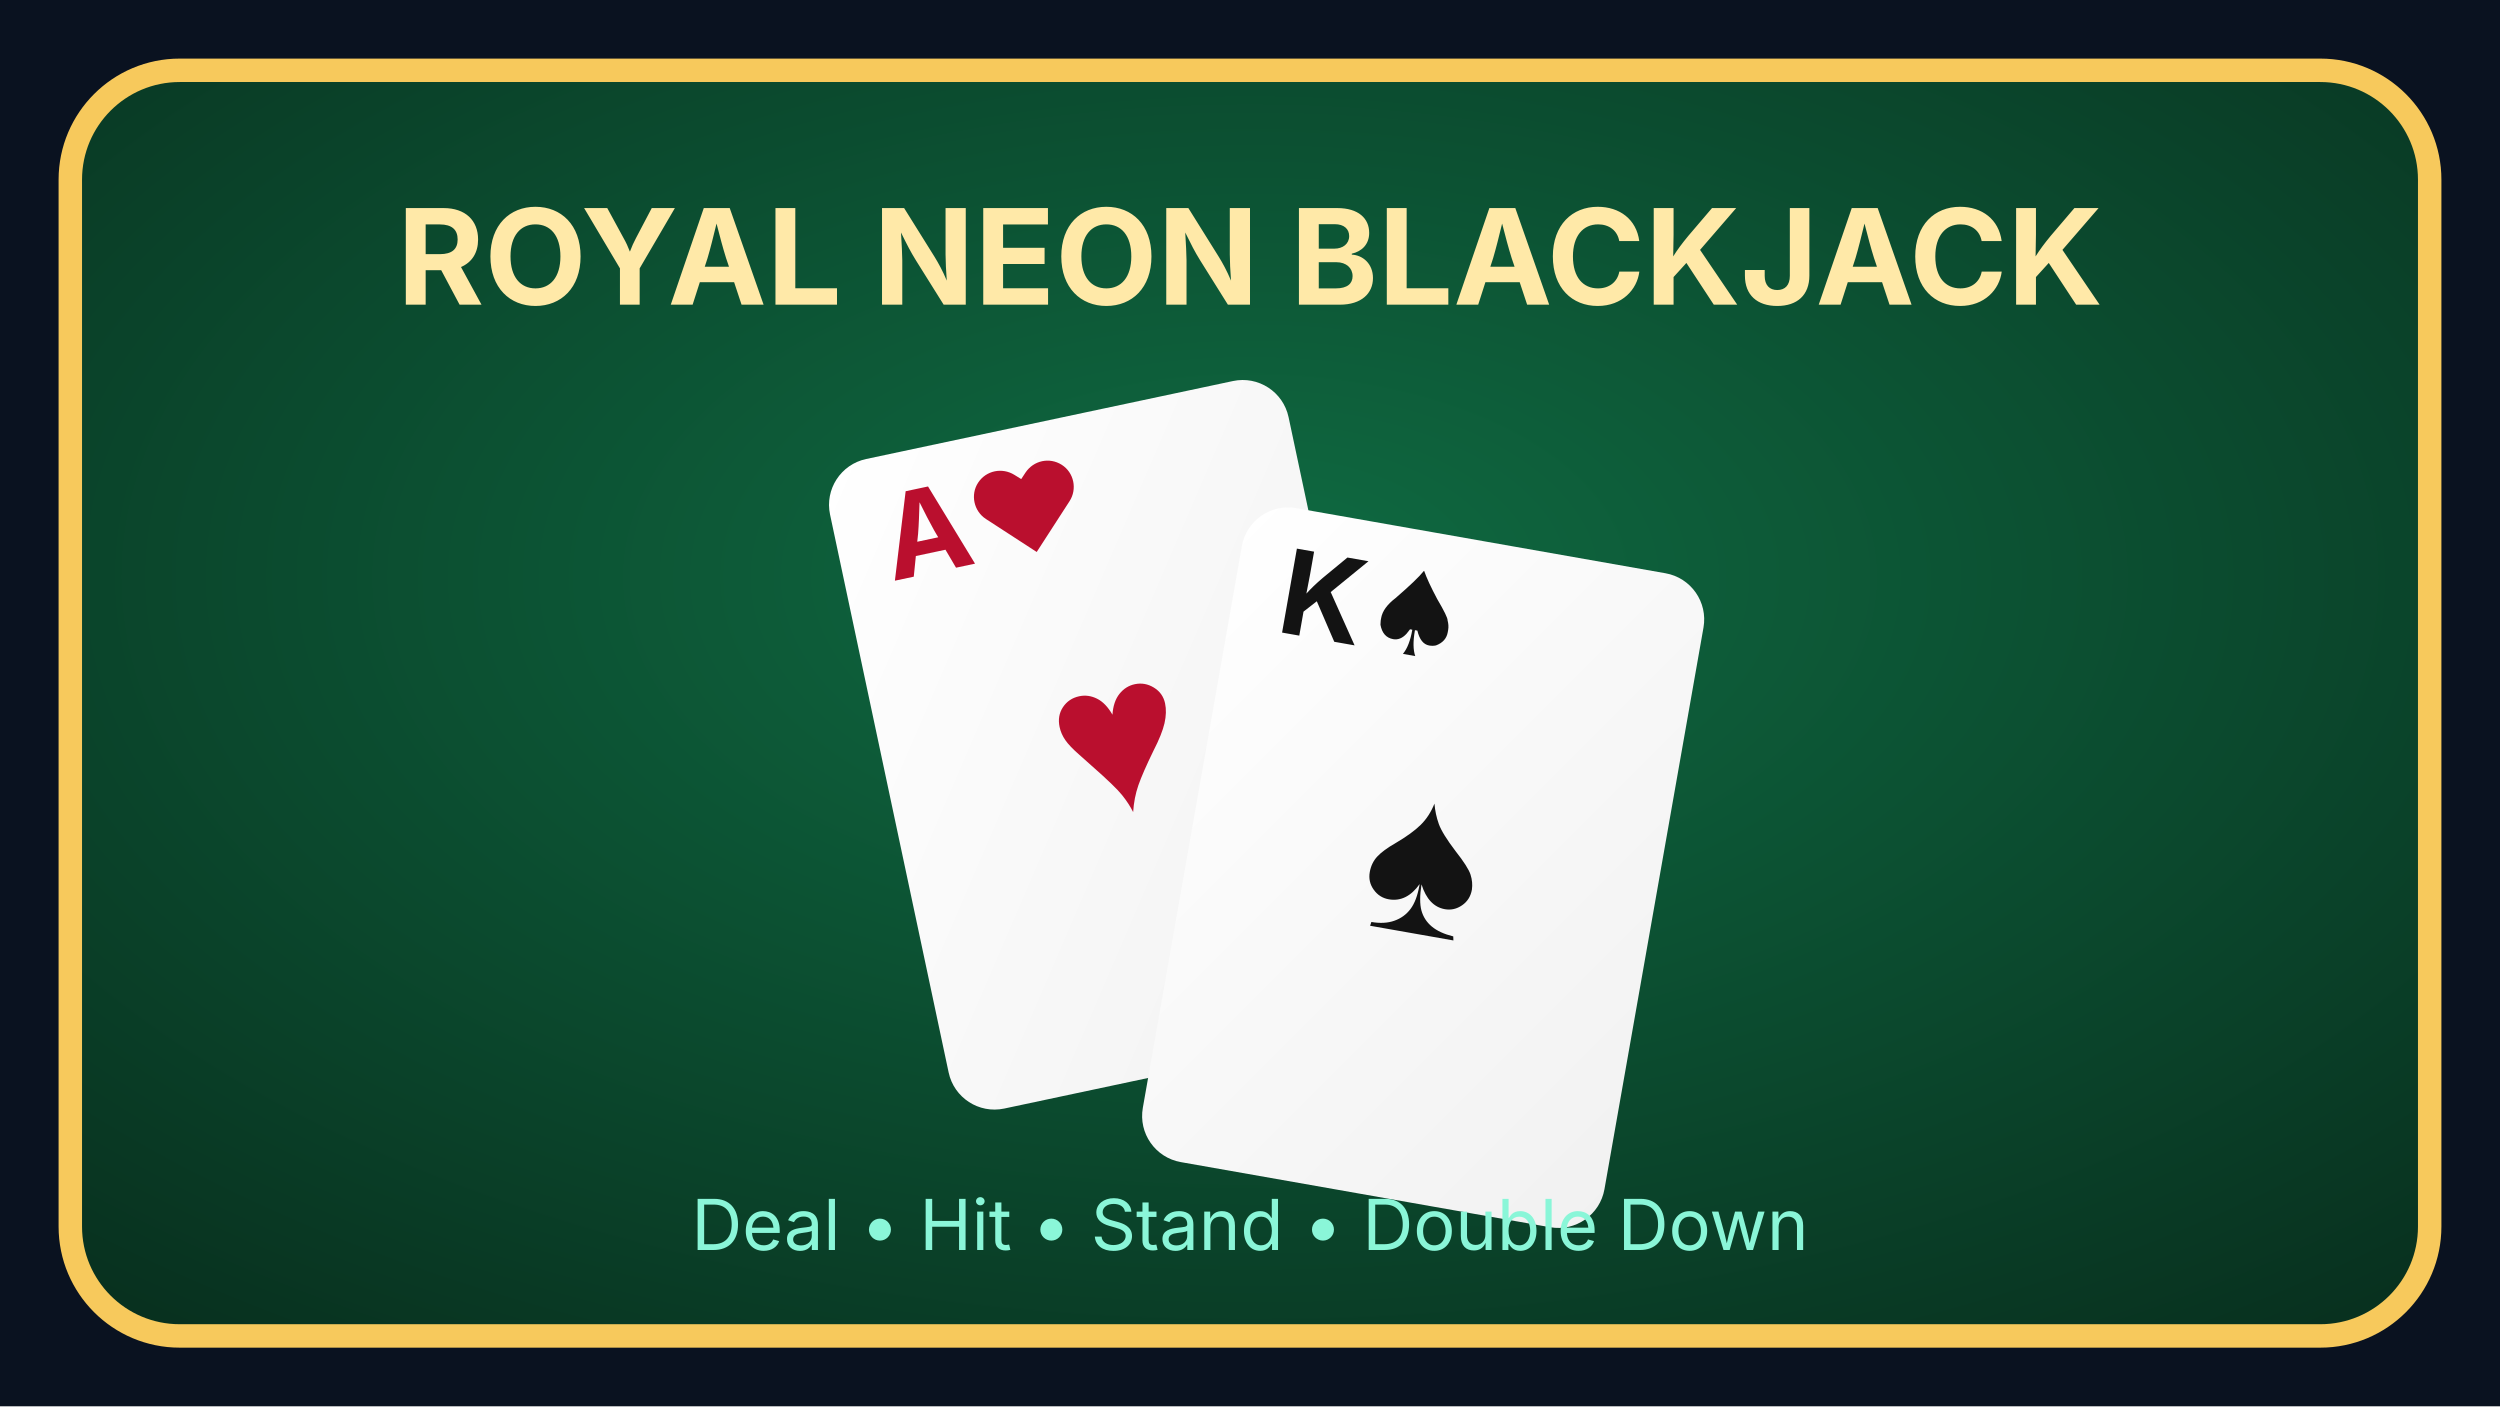
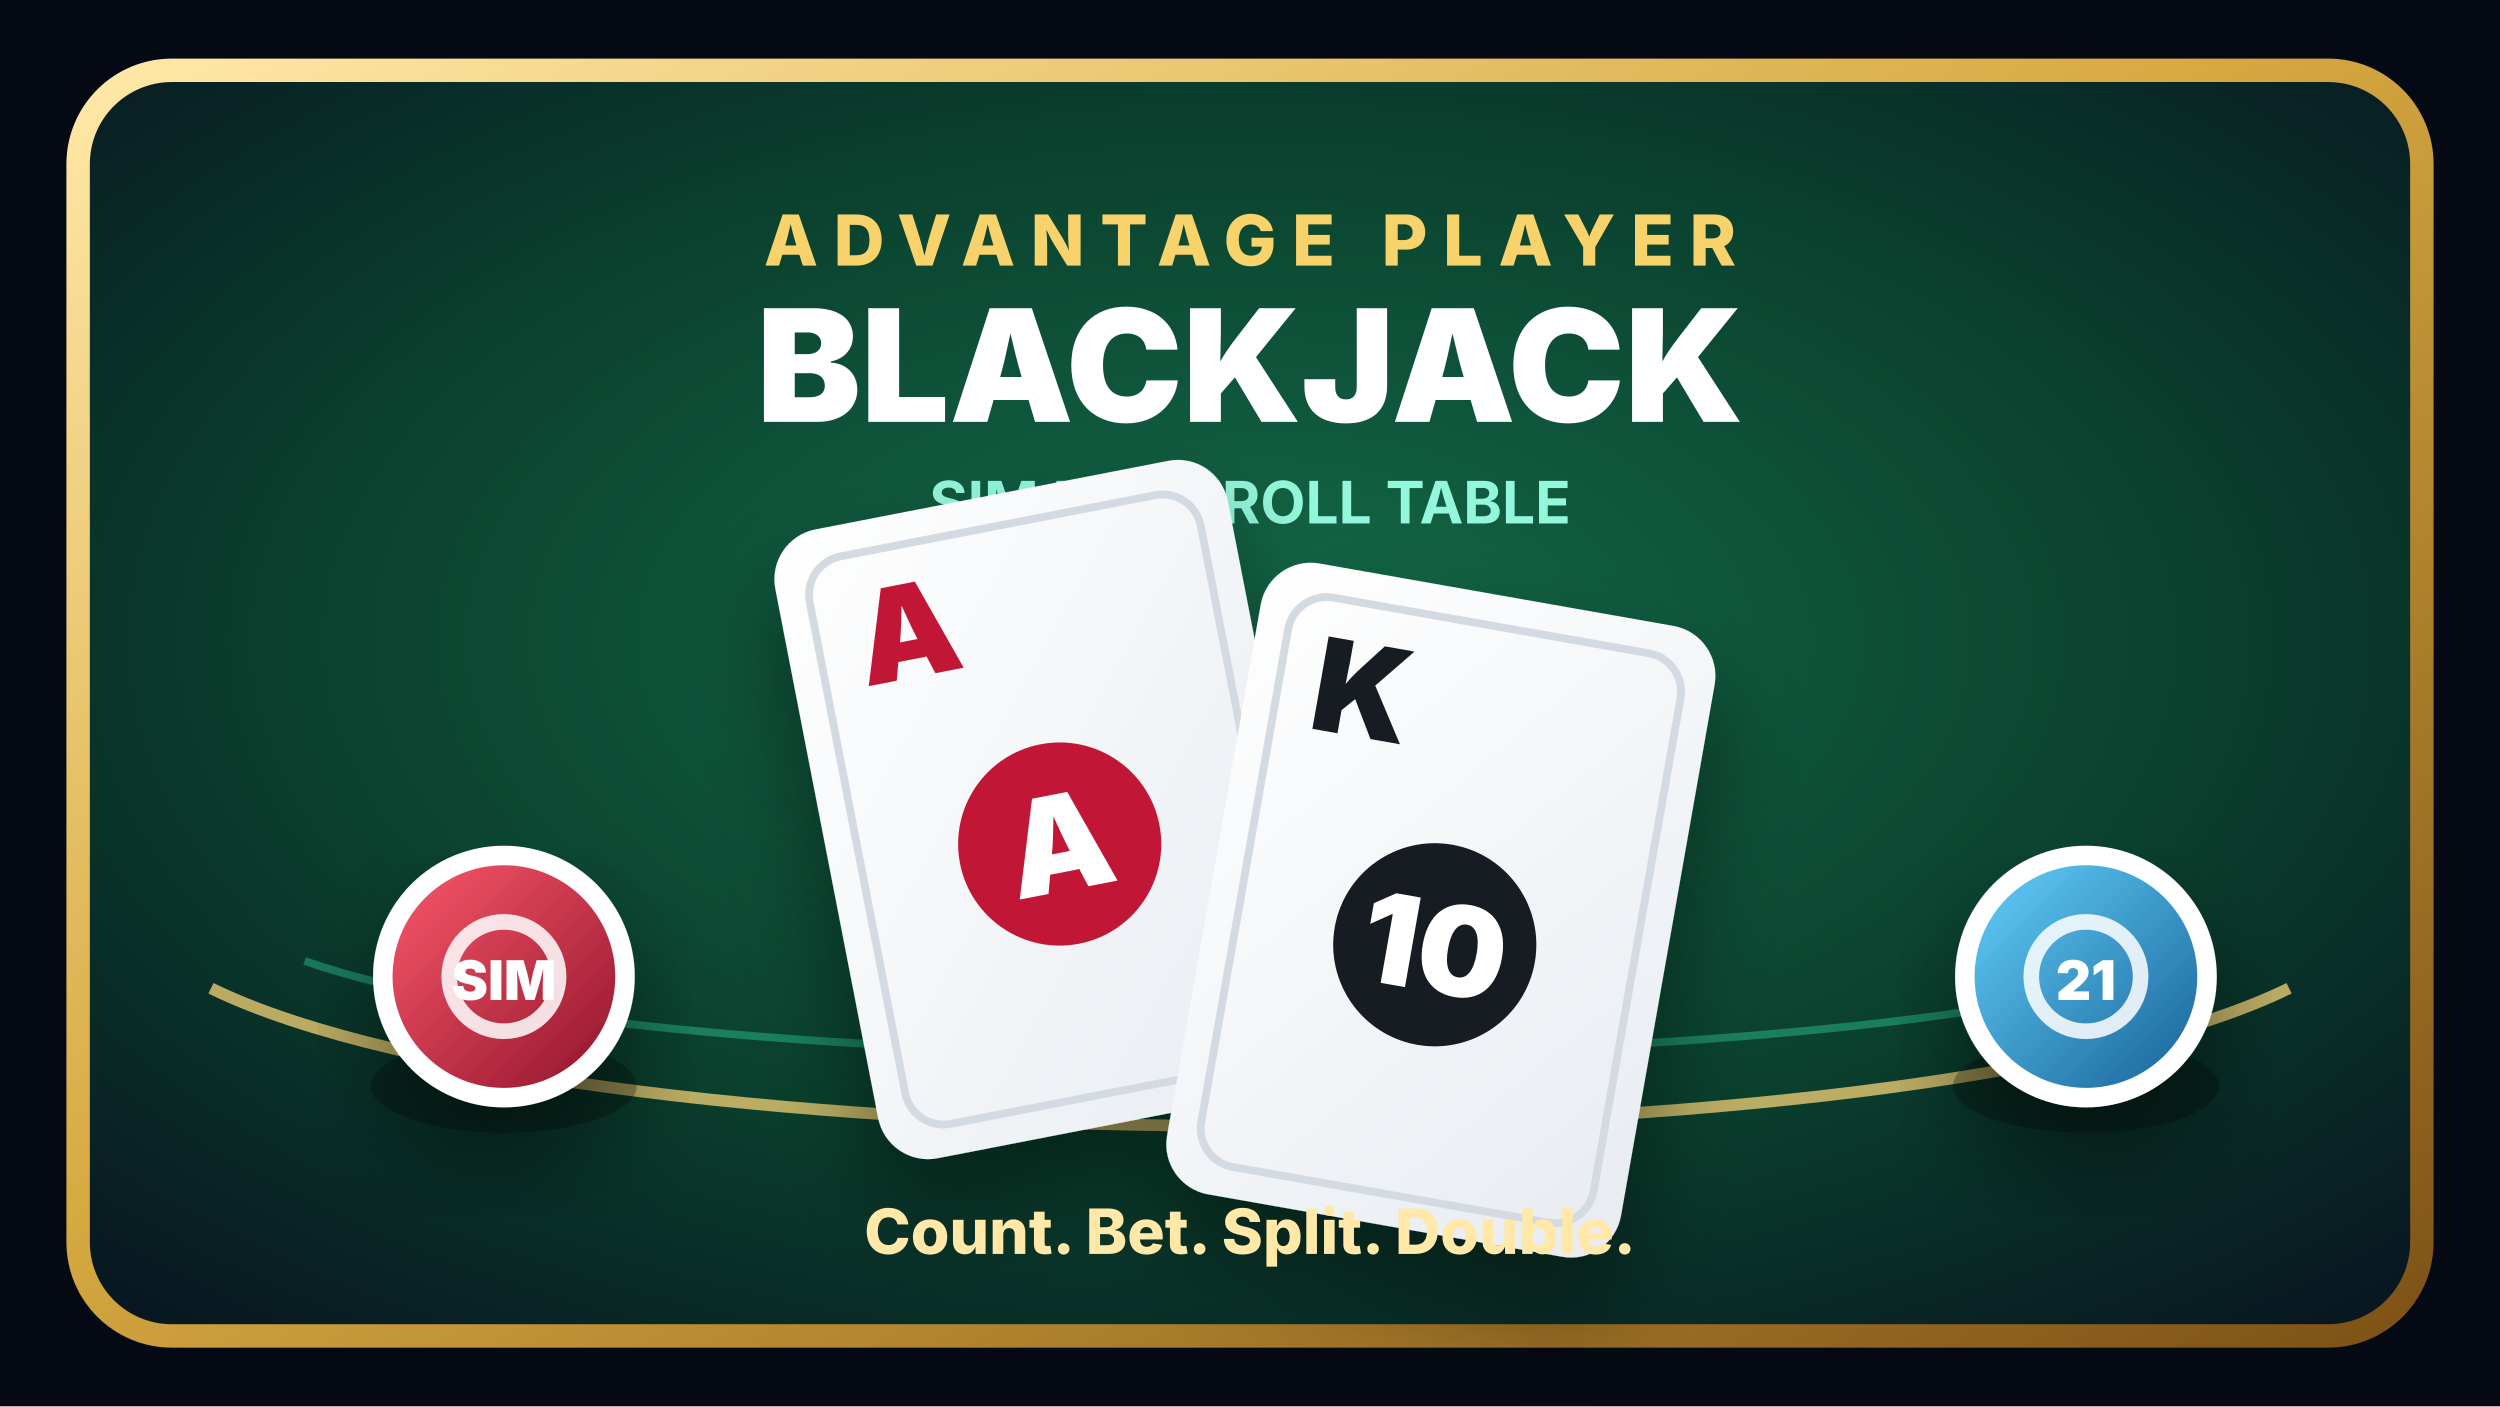
- <svg xmlns="http://www.w3.org/2000/svg" width="640" height="360" viewBox="0 0 640 360" role="img" aria-label="Royal SuperSplash Blackjack cover art">
+ <svg xmlns="http://www.w3.org/2000/svg" width="640" height="360" viewBox="0 0 640 360" role="img" aria-label="Advantage Player Blackjack cover art">
  <defs>
-     <radialGradient id="bg" cx="50%" cy="40%" r="75%">
-       <stop offset="0%" stop-color="#0f6b42" />
-       <stop offset="100%" stop-color="#08311f" />
+     <radialGradient id="feltGlow" cx="50%" cy="45%" r="72%">
+       <stop offset="0%" stop-color="#146b49" />
+       <stop offset="58%" stop-color="#0a3f2d" />
+       <stop offset="100%" stop-color="#081620" />
    </radialGradient>
-     <linearGradient id="card" x1="0" y1="0" x2="1" y2="1">
+     <linearGradient id="goldRail" x1="0" y1="0" x2="1" y2="1">
+       <stop offset="0%" stop-color="#ffe8a8" />
+       <stop offset="45%" stop-color="#d7a941" />
+       <stop offset="100%" stop-color="#7e5216" />
+     </linearGradient>
+     <linearGradient id="cardFace" x1="0" y1="0" x2="0.85" y2="1">
      <stop offset="0%" stop-color="#ffffff" />
-       <stop offset="100%" stop-color="#f1f1f1" />
+       <stop offset="100%" stop-color="#e9edf2" />
    </linearGradient>
+     <linearGradient id="chipRed" x1="0" y1="0" x2="1" y2="1">
+       <stop offset="0%" stop-color="#ff5b6d" />
+       <stop offset="100%" stop-color="#8d1129" />
+     </linearGradient>
+     <linearGradient id="chipBlue" x1="0" y1="0" x2="1" y2="1">
+       <stop offset="0%" stop-color="#66d4ff" />
+       <stop offset="100%" stop-color="#155d95" />
+     </linearGradient>
+     <filter id="shadow" x="-20%" y="-20%" width="140%" height="150%">
+       <feDropShadow dx="0" dy="14" stdDeviation="12" flood-color="#000000" flood-opacity="0.42" />
+     </filter>
  </defs>
-   <rect width="640" height="360" fill="#0a1220" />
-   <rect x="18" y="18" width="604" height="324" rx="28" fill="url(#bg)" stroke="#f7c95c" stroke-width="6" />
-   <text x="320" y="78" text-anchor="middle" fill="#ffe9a8" font-family="Inter, Arial" font-size="34" font-weight="700">ROYAL NEON BLACKJACK</text>
-   <g transform="translate(210 120) rotate(-12)">
-     <rect width="120" height="170" rx="12" fill="url(#card)" />
-     <text x="12" y="32" fill="#ba0f2e" font-family="Inter" font-size="30" font-weight="700">A♥</text>
-     <text x="60" y="102" text-anchor="middle" fill="#ba0f2e" font-size="56">♥</text>
+   <rect width="640" height="360" fill="#050913" />
+   <rect x="20" y="18" width="600" height="324" rx="24" fill="url(#feltGlow)" stroke="url(#goldRail)" stroke-width="6" />
+   <path d="M54 253 C150 300 490 300 586 253" fill="none" stroke="#ffd878" stroke-width="3" opacity="0.72" />
+   <path d="M78 246 C168 278 472 278 562 246" fill="none" stroke="#38f4bd" stroke-width="2" opacity="0.34" />
+   <text x="320" y="68" text-anchor="middle" fill="#f8d36b" font-family="Inter, Arial, sans-serif" font-size="18" font-weight="800" letter-spacing="4">ADVANTAGE PLAYER</text>
+   <text x="320" y="108" text-anchor="middle" fill="#ffffff" font-family="Inter, Arial, sans-serif" font-size="40" font-weight="900">BLACKJACK</text>
+   <text x="320" y="134" text-anchor="middle" fill="#94f7dc" font-family="Inter, Arial, sans-serif" font-size="15" font-weight="700">SIM BANKROLL TABLE</text>
+   <g filter="url(#shadow)">
+     <g transform="translate(196 138) rotate(-11)">
+       <rect width="118" height="164" rx="13" fill="url(#cardFace)" />
+       <rect x="8" y="8" width="102" height="148" rx="10" fill="none" stroke="#d4dae2" stroke-width="2" />
+       <text x="18" y="42" fill="#c11935" font-family="Inter, Arial, sans-serif" font-size="33" font-weight="900">A</text>
+       <circle cx="59" cy="91" r="26" fill="#c11935" />
+       <text x="59" y="103" text-anchor="middle" fill="#ffffff" font-family="Inter, Arial, sans-serif" font-size="34" font-weight="900">A</text>
+     </g>
+     <g transform="translate(325 142) rotate(10)">
+       <rect width="118" height="164" rx="13" fill="url(#cardFace)" />
+       <rect x="8" y="8" width="102" height="148" rx="10" fill="none" stroke="#d4dae2" stroke-width="2" />
+       <text x="17" y="42" fill="#151a24" font-family="Inter, Arial, sans-serif" font-size="33" font-weight="900">K</text>
+       <circle cx="59" cy="91" r="26" fill="#151a24" />
+       <text x="59" y="103" text-anchor="middle" fill="#ffffff" font-family="Inter, Arial, sans-serif" font-size="32" font-weight="900">10</text>
+     </g>
  </g>
-   <g transform="translate(320 128) rotate(10)">
-     <rect width="120" height="170" rx="12" fill="url(#card)" />
-     <text x="12" y="32" fill="#131313" font-family="Inter" font-size="30" font-weight="700">K♠</text>
-     <text x="60" y="102" text-anchor="middle" fill="#131313" font-size="56">♠</text>
+   <g transform="translate(95 216)" filter="url(#shadow)">
+     <ellipse cx="34" cy="62" rx="34" ry="12" fill="#000000" opacity="0.26" />
+     <circle cx="34" cy="34" r="31" fill="url(#chipRed)" stroke="#ffffff" stroke-width="5" />
+     <circle cx="34" cy="34" r="14" fill="none" stroke="#ffffff" stroke-width="4" opacity="0.85" />
+     <text x="34" y="40" text-anchor="middle" fill="#ffffff" font-family="Inter, Arial, sans-serif" font-size="14" font-weight="900">SIM</text>
  </g>
-   <text x="320" y="320" text-anchor="middle" fill="#8af6d8" font-family="Inter" font-size="18">Deal • Hit • Stand • Double Down</text>
+   <g transform="translate(500 220)" filter="url(#shadow)">
+     <ellipse cx="34" cy="58" rx="34" ry="12" fill="#000000" opacity="0.26" />
+     <circle cx="34" cy="30" r="31" fill="url(#chipBlue)" stroke="#ffffff" stroke-width="5" />
+     <circle cx="34" cy="30" r="14" fill="none" stroke="#ffffff" stroke-width="4" opacity="0.85" />
+     <text x="34" y="36" text-anchor="middle" fill="#ffffff" font-family="Inter, Arial, sans-serif" font-size="14" font-weight="900">21</text>
+   </g>
+   <text x="320" y="321" text-anchor="middle" fill="#ffe8a8" font-family="Inter, Arial, sans-serif" font-size="16" font-weight="800">Count. Bet. Split. Double.</text>
</svg>
